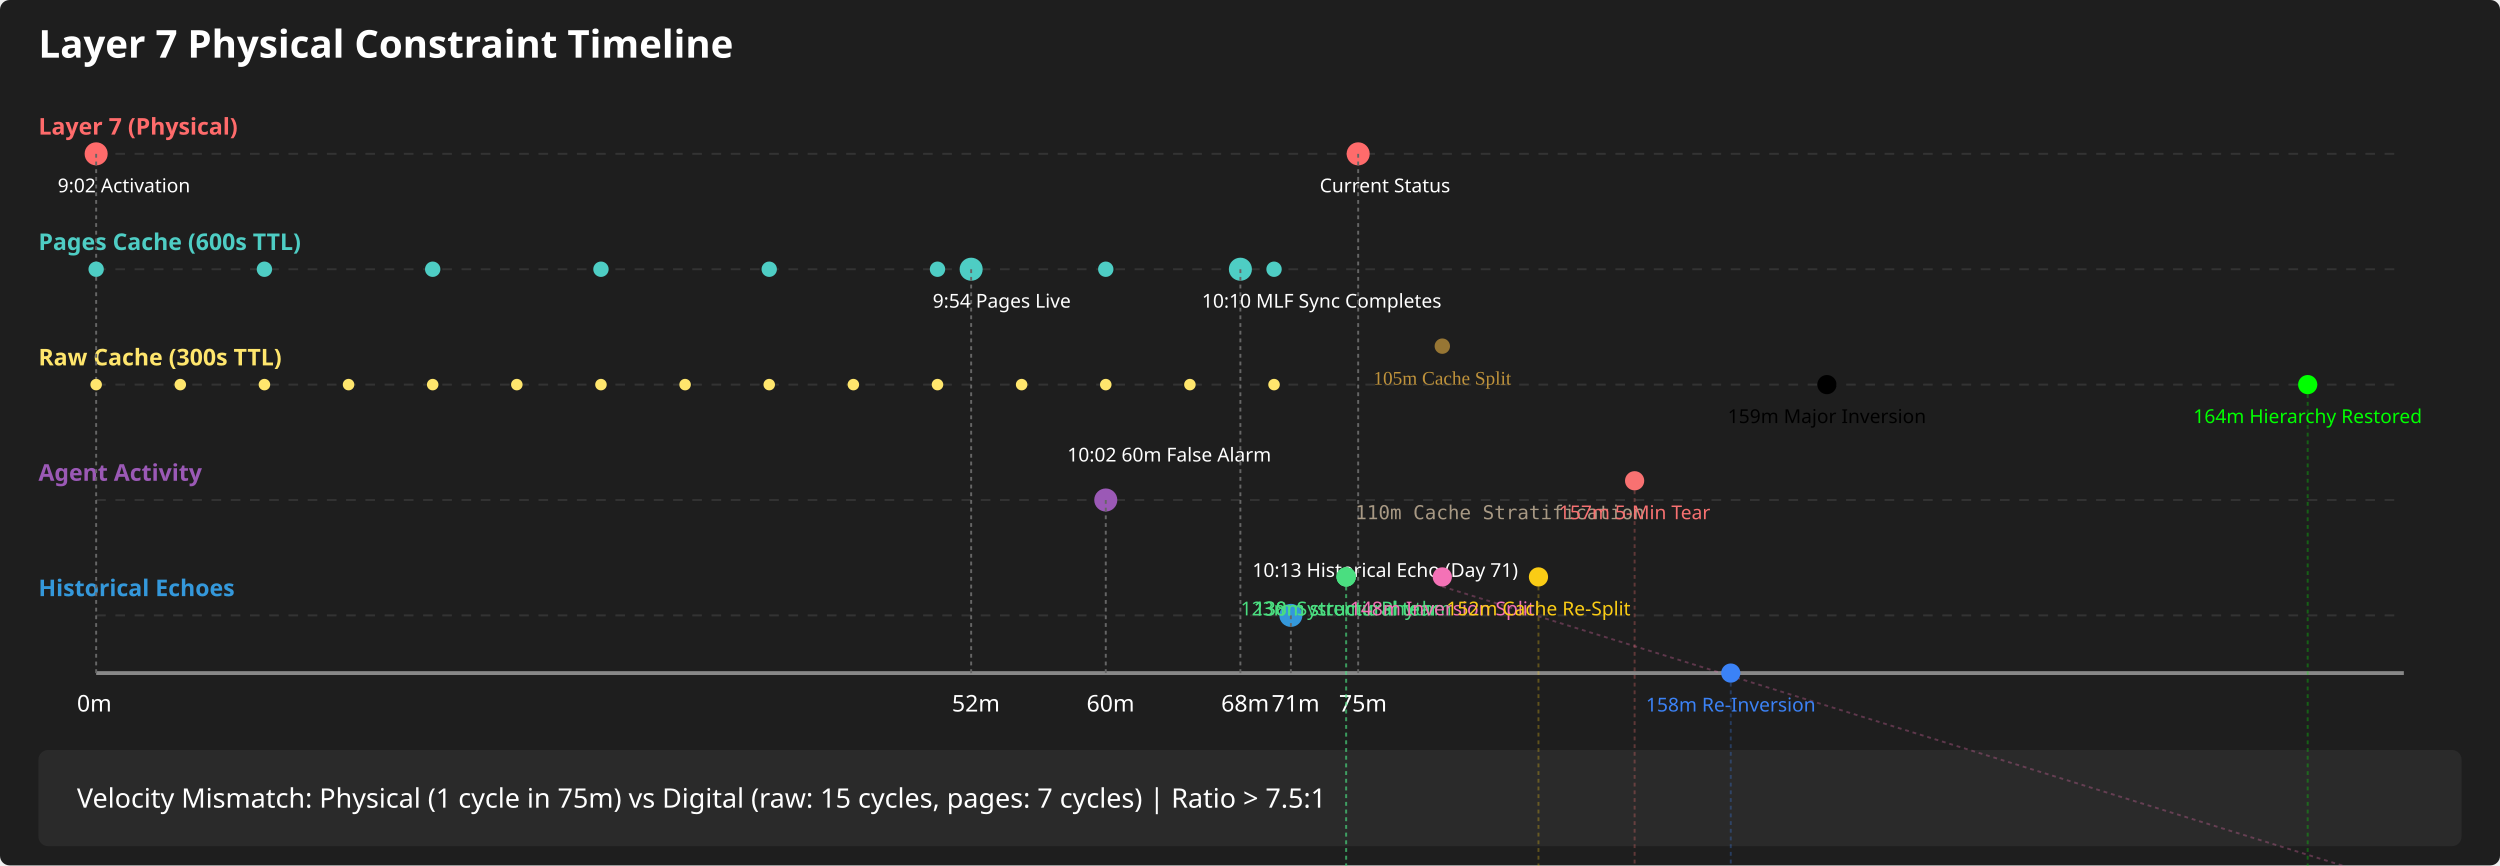
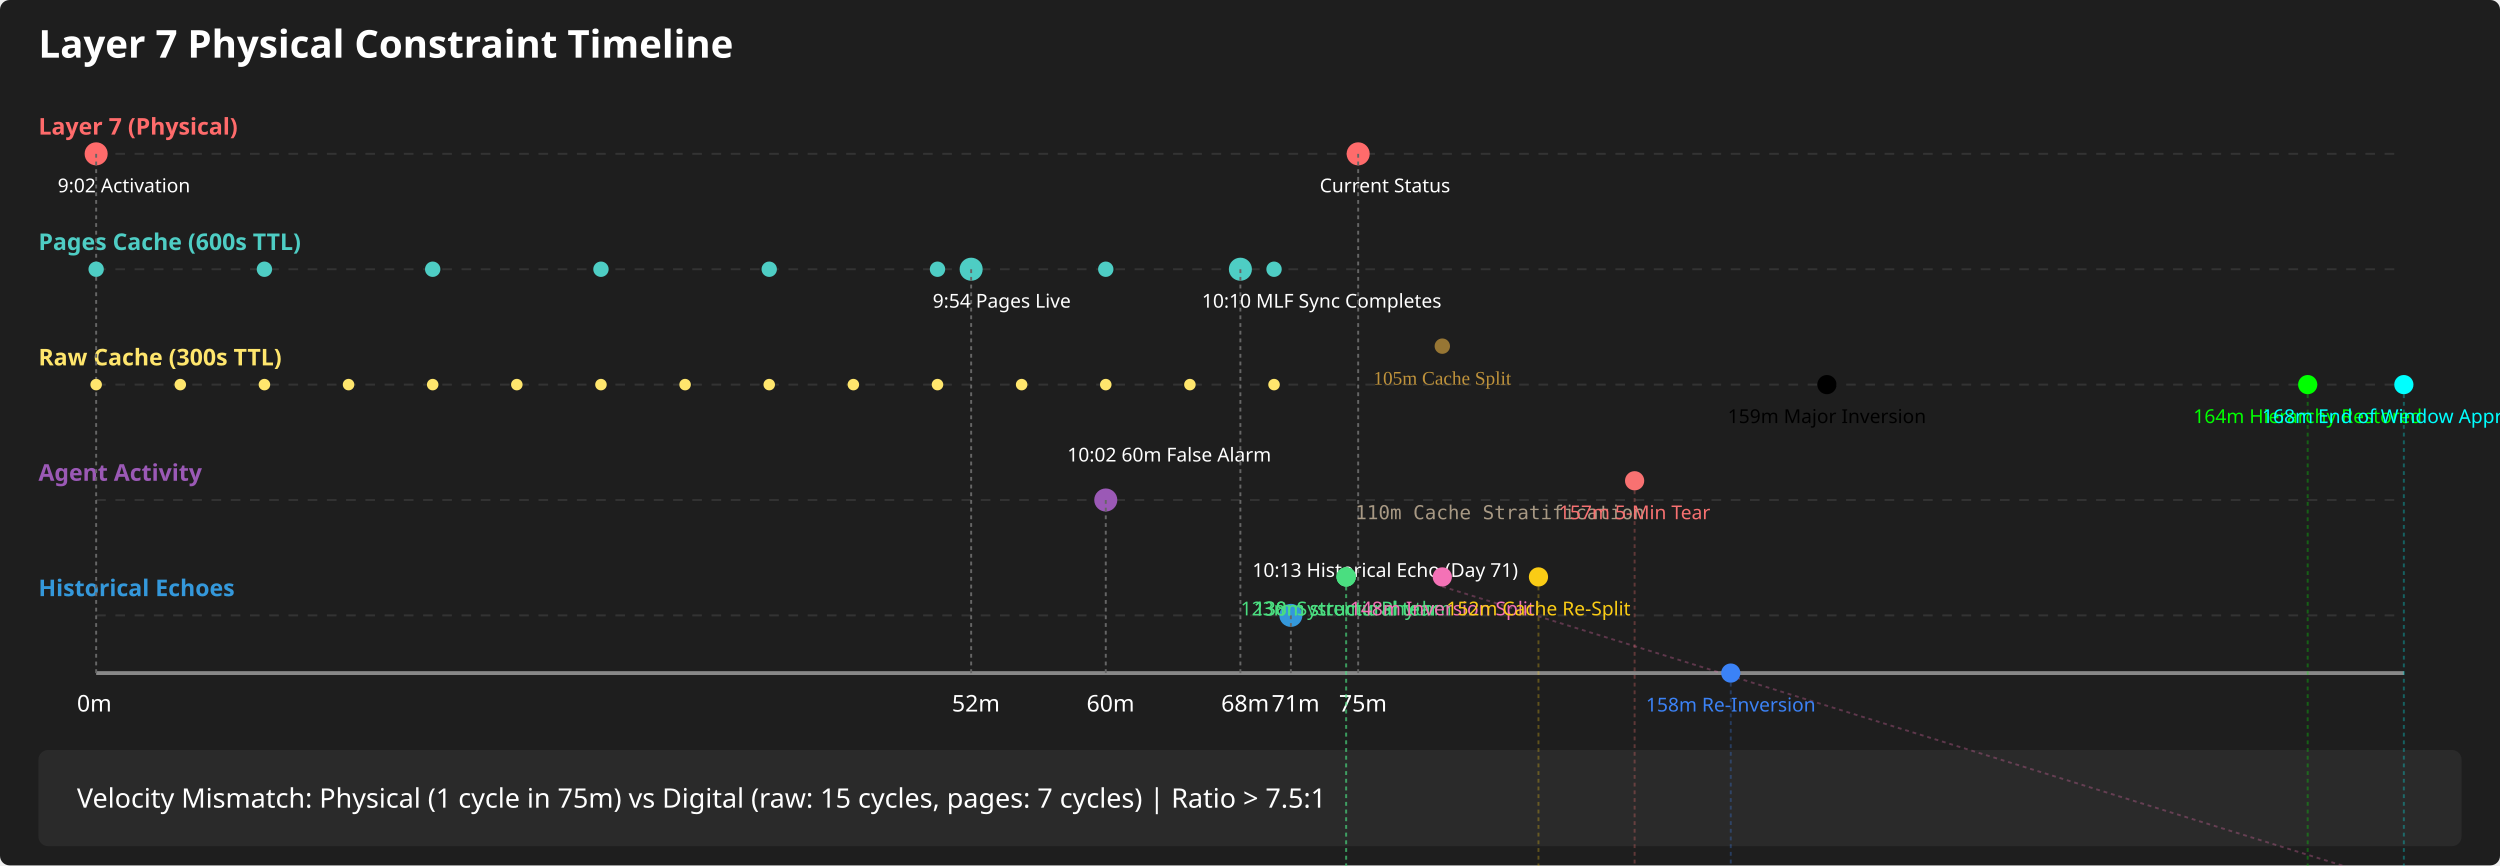
<svg xmlns="http://www.w3.org/2000/svg" baseProfile="full" height="450" version="1.1" width="1300" viewBox="0 0 1300 450">
  <defs />
  <rect fill="#1e1e1e" height="450" rx="5" ry="5" width="1300" viewBox="0 0 1300 450" x="0" y="0" />
  <text fill="#ffffff" font-family="sans-serif" font-size="20px" font-weight="bold" x="20" y="30">Layer 7 Physical Constraint Timeline</text>
  <line stroke="#888888" stroke-width="2" x1="50" x2="1250" y1="350" y2="350" />
  <text fill="#ff6b6b" font-family="sans-serif" font-size="12px" font-weight="bold" x="20" y="70">Layer 7 (Physical)</text>
  <line stroke="#333333" stroke-dasharray="5,5" stroke-width="1" x1="50" x2="1250" y1="80" y2="80" />
  <text fill="#4ecdc4" font-family="sans-serif" font-size="12px" font-weight="bold" x="20" y="130">Pages Cache (600s TTL)</text>
  <line stroke="#333333" stroke-dasharray="5,5" stroke-width="1" x1="50" x2="1250" y1="140" y2="140" />
  <text fill="#ffe66d" font-family="sans-serif" font-size="12px" font-weight="bold" x="20" y="190">Raw Cache (300s TTL)</text>
  <line stroke="#333333" stroke-dasharray="5,5" stroke-width="1" x1="50" x2="1250" y1="200" y2="200" />
  <text fill="#9b59b6" font-family="sans-serif" font-size="12px" font-weight="bold" x="20" y="250">Agent Activity</text>
  <line stroke="#333333" stroke-dasharray="5,5" stroke-width="1" x1="50" x2="1250" y1="260" y2="260" />
  <text fill="#3498db" font-family="sans-serif" font-size="12px" font-weight="bold" x="20" y="310">Historical Echoes</text>
  <line stroke="#333333" stroke-dasharray="5,5" stroke-width="1" x1="50" x2="1250" y1="320" y2="320" />
  <circle cx="50.0" cy="80" fill="#ff6b6b" r="6" />
  <line stroke="#666666" stroke-dasharray="2,2" stroke-width="1" x1="50.0" x2="50.0" y1="80" y2="350" />
  <text fill="#ffffff" font-family="sans-serif" font-size="12px" x="40.0" y="370">0m</text>
  <text fill="#ffffff" font-family="sans-serif" font-size="10px" x="30.0" y="100">9:02 Activation</text>
  <circle cx="505.0" cy="140" fill="#4ecdc4" r="6" />
  <line stroke="#666666" stroke-dasharray="2,2" stroke-width="1" x1="505.0" x2="505.0" y1="140" y2="350" />
  <text fill="#ffffff" font-family="sans-serif" font-size="12px" x="495.0" y="370">52m</text>
  <text fill="#ffffff" font-family="sans-serif" font-size="10px" x="485.0" y="160">9:54 Pages Live</text>
  <circle cx="575.0" cy="260" fill="#9b59b6" r="6" />
  <line stroke="#666666" stroke-dasharray="2,2" stroke-width="1" x1="575.0" x2="575.0" y1="260" y2="350" />
  <text fill="#ffffff" font-family="sans-serif" font-size="12px" x="565.0" y="370">60m</text>
  <text fill="#ffffff" font-family="sans-serif" font-size="10px" x="555.0" y="240">10:02 60m False Alarm</text>
  <circle cx="645.0" cy="140" fill="#4ecdc4" r="6" />
  <line stroke="#666666" stroke-dasharray="2,2" stroke-width="1" x1="645.0" x2="645.0" y1="140" y2="350" />
  <text fill="#ffffff" font-family="sans-serif" font-size="12px" x="635.0" y="370">68m</text>
  <text fill="#ffffff" font-family="sans-serif" font-size="10px" x="625.0" y="160">10:10 MLF Sync Completes</text>
  <circle cx="671.25" cy="320" fill="#3498db" r="6" />
  <line stroke="#666666" stroke-dasharray="2,2" stroke-width="1" x1="671.25" x2="671.25" y1="320" y2="350" />
  <text fill="#ffffff" font-family="sans-serif" font-size="12px" x="661.25" y="370">71m</text>
  <text fill="#ffffff" font-family="sans-serif" font-size="10px" x="651.25" y="300">10:13 Historical Echo (Day 71)</text>
  <circle cx="706.25" cy="80" fill="#ff6b6b" r="6" />
  <line stroke="#666666" stroke-dasharray="2,2" stroke-width="1" x1="706.25" x2="706.25" y1="80" y2="350" />
  <text fill="#ffffff" font-family="sans-serif" font-size="12px" x="696.25" y="370">75m</text>
  <text fill="#ffffff" font-family="sans-serif" font-size="10px" x="686.25" y="100">Current Status</text>
  <circle cx="50.0" cy="200" fill="#ffe66d" r="3" />
  <circle cx="93.75" cy="200" fill="#ffe66d" r="3" />
  <circle cx="137.5" cy="200" fill="#ffe66d" r="3" />
  <circle cx="181.25" cy="200" fill="#ffe66d" r="3" />
  <circle cx="225.0" cy="200" fill="#ffe66d" r="3" />
  <circle cx="268.75" cy="200" fill="#ffe66d" r="3" />
  <circle cx="312.5" cy="200" fill="#ffe66d" r="3" />
  <circle cx="356.25" cy="200" fill="#ffe66d" r="3" />
  <circle cx="400.0" cy="200" fill="#ffe66d" r="3" />
  <circle cx="443.75" cy="200" fill="#ffe66d" r="3" />
  <circle cx="487.5" cy="200" fill="#ffe66d" r="3" />
  <circle cx="531.25" cy="200" fill="#ffe66d" r="3" />
  <circle cx="575.0" cy="200" fill="#ffe66d" r="3" />
  <circle cx="618.75" cy="200" fill="#ffe66d" r="3" />
  <circle cx="662.5" cy="200" fill="#ffe66d" r="3" />
  <circle cx="50.0" cy="140" fill="#4ecdc4" r="4" />
  <circle cx="137.5" cy="140" fill="#4ecdc4" r="4" />
  <circle cx="225.0" cy="140" fill="#4ecdc4" r="4" />
  <circle cx="312.5" cy="140" fill="#4ecdc4" r="4" />
  <circle cx="400.0" cy="140" fill="#4ecdc4" r="4" />
  <circle cx="487.5" cy="140" fill="#4ecdc4" r="4" />
  <circle cx="575.0" cy="140" fill="#4ecdc4" r="4" />
  <circle cx="662.5" cy="140" fill="#4ecdc4" r="4" />
  <rect fill="#2a2a2a" height="50" rx="5" ry="5" width="1260" x="20" y="390" />
  <text fill="#ffffff" font-family="sans-serif" font-size="14px" x="40" y="420">Velocity Mismatch: Physical (1 cycle in 75m) vs Digital (raw: 15 cycles, pages: 7 cycles) | Ratio &gt; 7.5:1</text>
  <circle cx="750" cy="180" r="4" fill="#E8B042" opacity="0.6" />
  <text x="750" y="200" fill="#E8B042" opacity="0.8" font-size="10" text-anchor="middle">105m Cache Split</text>
  <text x="780" y="270" font-family="monospace" font-size="10" fill="#a89984" text-anchor="middle">110m Cache Stratification</text>
  <circle cx="700" cy="300" r="5" fill="#4ade80" />
  <text x="700" y="320" font-family="sans-serif" font-size="10" fill="#4ade80" text-anchor="middle">123m Systemic Rhythm</text>
  <line x1="700" y1="305" x2="700" y2="460" stroke="#4ade80" stroke-width="1" stroke-dasharray="2,2" opacity="0.3" />
  <circle cx="700" cy="300" r="5" fill="#4ade80" />
  <text x="700" y="320" font-family="sans-serif" font-size="10" fill="#4ade80" text-anchor="middle">130m structural tear</text>
  <line x1="700" y1="305" x2="700" y2="460" stroke="#4ade80" stroke-width="1" stroke-dasharray="2,2" opacity="0.3" />
  <circle cx="700" cy="300" r="5" fill="#4ade80" />
  <text x="700" y="320" font-family="sans-serif" font-size="10" fill="#4ade80" text-anchor="middle">138m structural tear</text>
  <line x1="700" y1="305" x2="700" y2="460" stroke="#4ade80" stroke-width="1" stroke-dasharray="2,2" opacity="0.3" />
  <circle cx="750" cy="300" r="5" fill="#f472b6" />
  <text x="750" y="320" font-family="sans-serif" font-size="10" fill="#f472b6" text-anchor="middle">148m Inversion Split</text>
  <line x1="750" y1="305" x2="1250" y2="460" stroke="#f472b6" stroke-width="1" stroke-dasharray="2,2" opacity="0.3" />
  <circle cx="800" cy="300" r="5" fill="#facc15" />
  <text x="800" y="320" font-family="sans-serif" font-size="10" fill="#facc15" text-anchor="middle">152m Cache Re-Split</text>
  <line x1="800" y1="305" x2="800" y2="460" stroke="#facc15" stroke-width="1" stroke-dasharray="2,2" opacity="0.3" />
  <circle cx="850" cy="250" r="5" fill="#f87171" />
  <text x="850" y="270" font-family="sans-serif" font-size="10" fill="#f87171" text-anchor="middle">157m 5-Min Tear</text>
  <line x1="850" y1="255" x2="850" y2="460" stroke="#f87171" stroke-width="1" stroke-dasharray="2,2" opacity="0.3" />
  <circle cx="900" cy="350" r="5" fill="#3b82f6" />
  <text x="900" y="370" font-family="sans-serif" font-size="10" fill="#3b82f6" text-anchor="middle">158m Re-Inversion</text>
  <line x1="900" y1="355" x2="900" y2="460" stroke="#3b82f6" stroke-width="1" stroke-dasharray="2,2" opacity="0.3" />
  <circle cx="950" cy="200" r="5" fill="#fuchsia" />
  <text x="950" y="220" font-family="sans-serif" font-size="10" fill="#fuchsia" text-anchor="middle">159m Major Inversion</text>
  <line x1="950" y1="205" x2="950" y2="460" stroke="#fuchsia" stroke-width="1" stroke-dasharray="2,2" opacity="0.3" />
  <circle cx="1200" cy="200" r="5" fill="#00ff00" />
  <text x="1200" y="220" font-family="sans-serif" font-size="10" fill="#00ff00" text-anchor="middle">164m Hierarchy Restored</text>
  <line x1="1200" y1="205" x2="1200" y2="460" stroke="#00ff00" stroke-width="1" stroke-dasharray="2,2" opacity="0.3" />
+   <circle cx="1250" cy="200" r="5" fill="#00ffff" />
+   <text x="1250" y="220" font-family="sans-serif" font-size="10" fill="#00ffff" text-anchor="middle">168m End of Window Approach</text>
+   <line x1="1250" y1="205" x2="1250" y2="460" stroke="#00ffff" stroke-width="1" stroke-dasharray="2,2" opacity="0.3" />
+   <text x="1250" y="475" font-family="sans-serif" font-size="12" fill="#aaa" text-anchor="middle">168m</text>
</svg>
